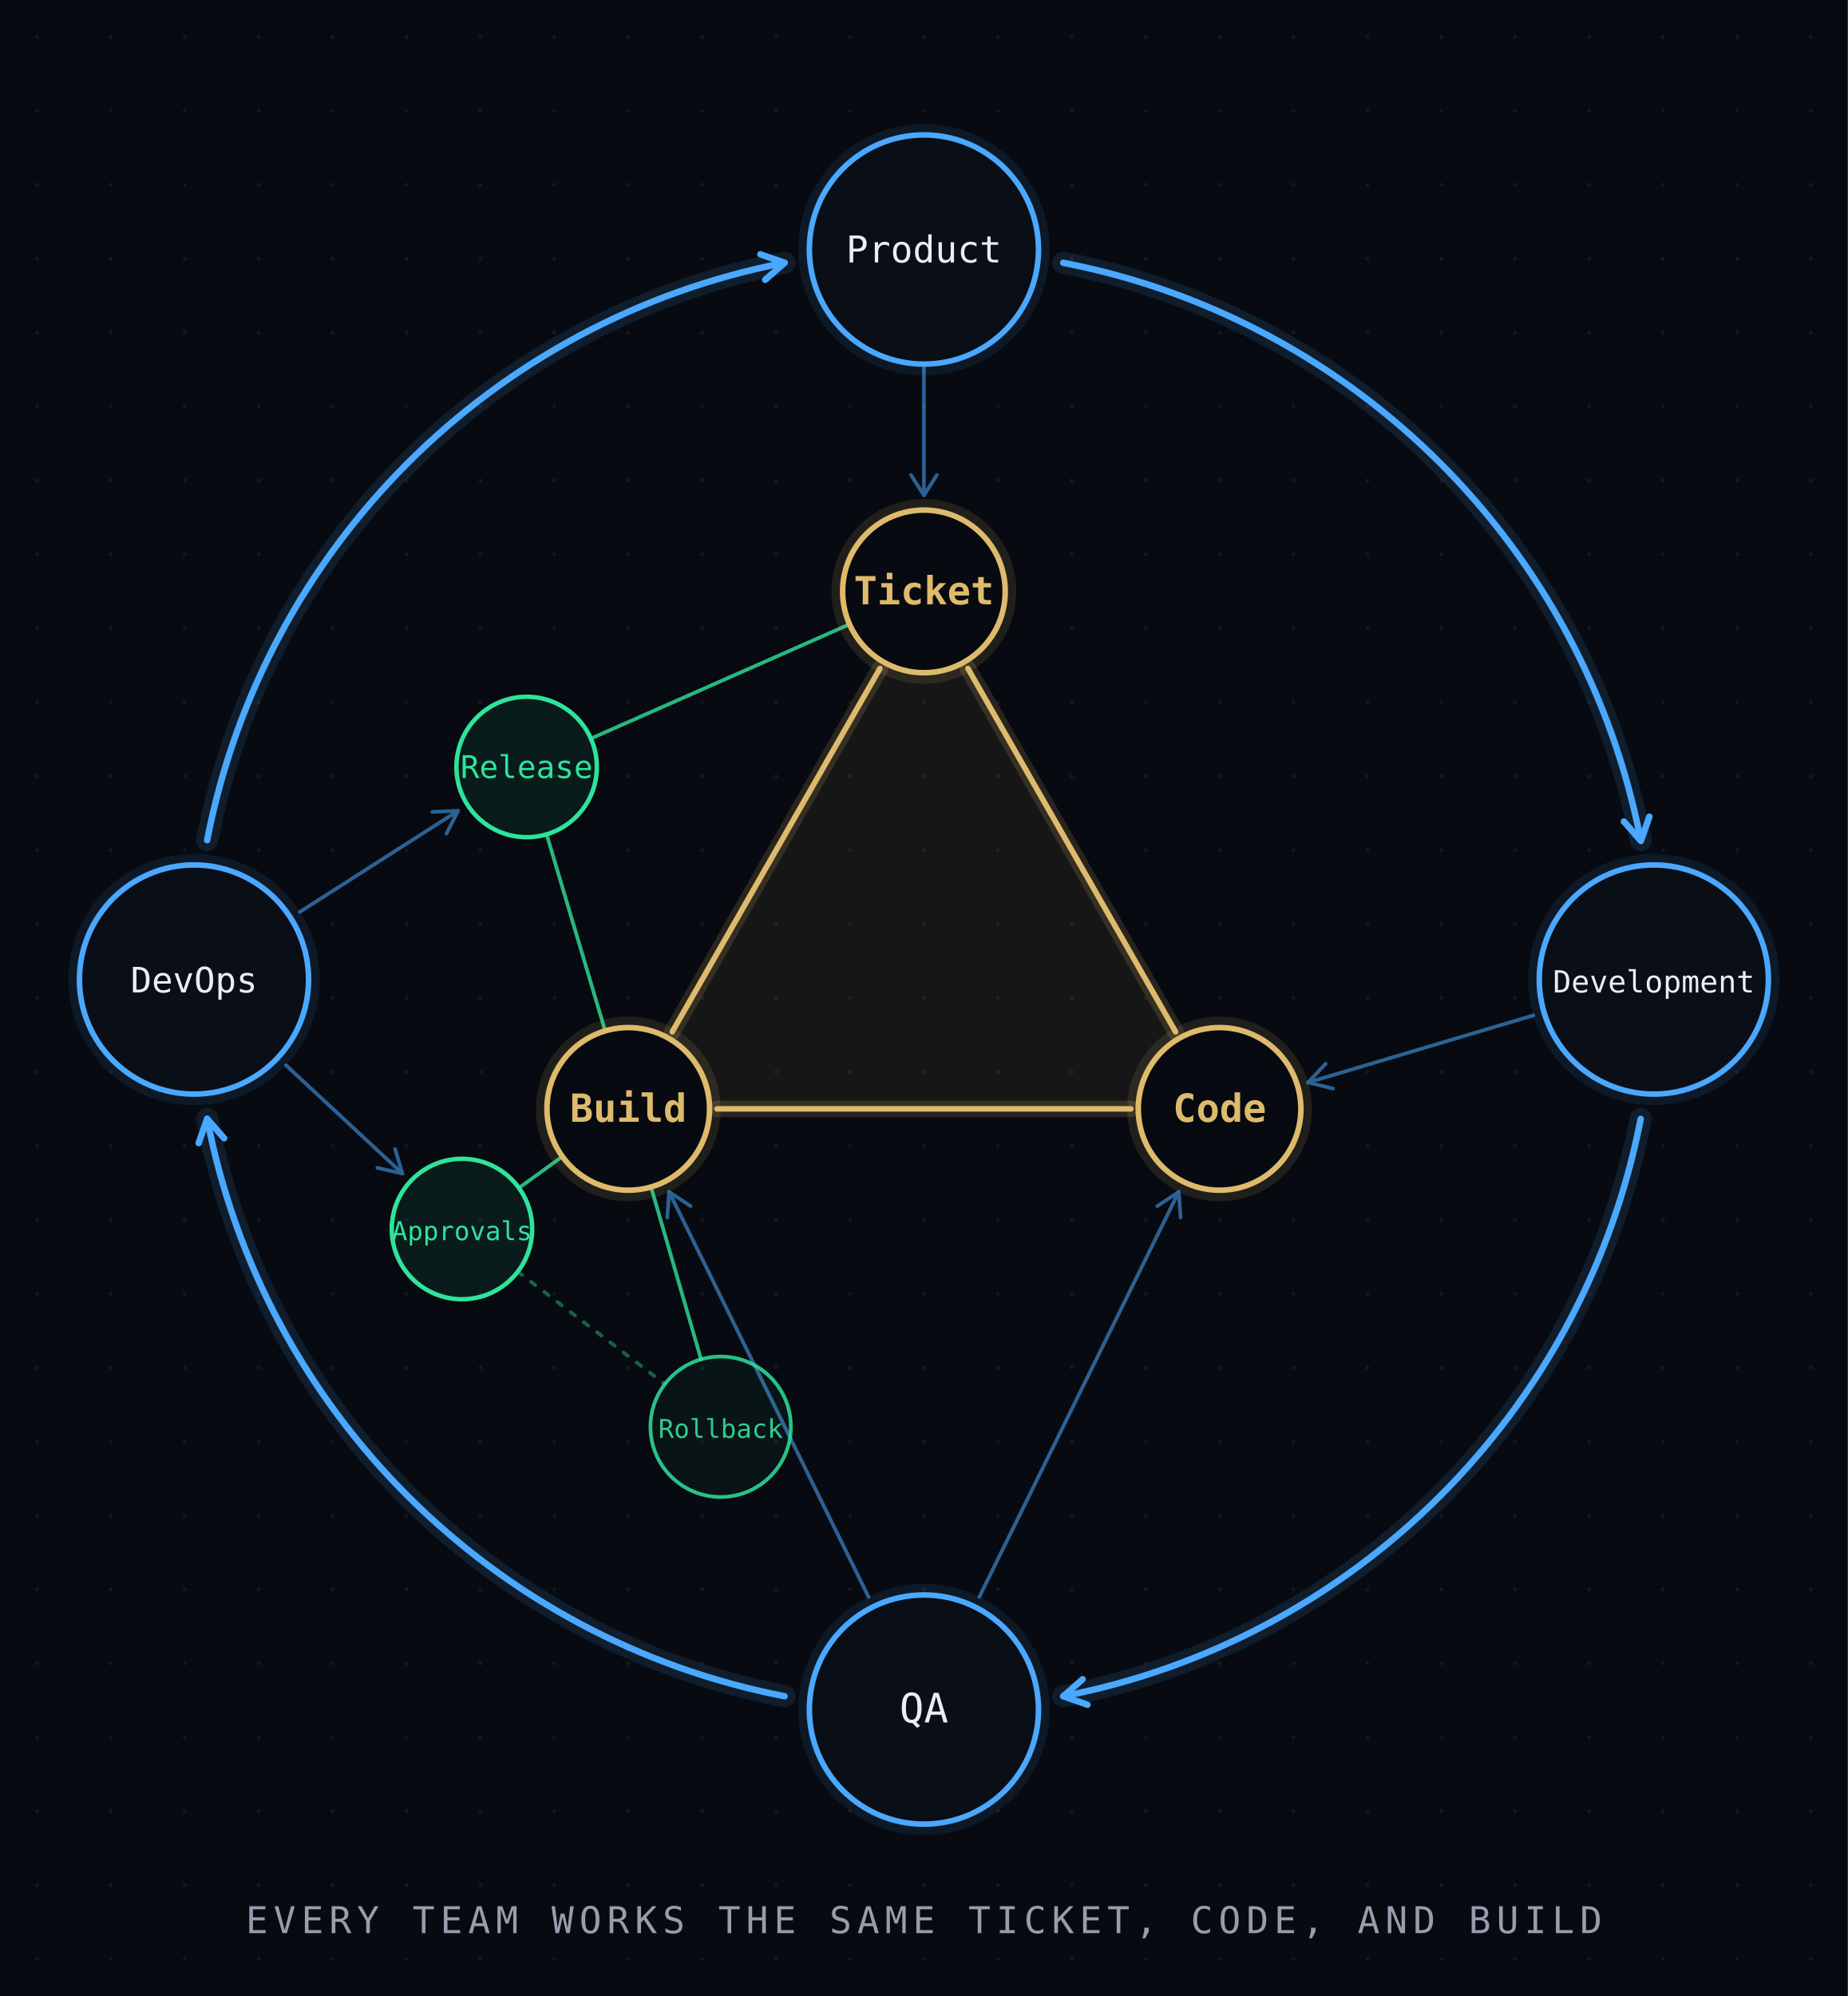
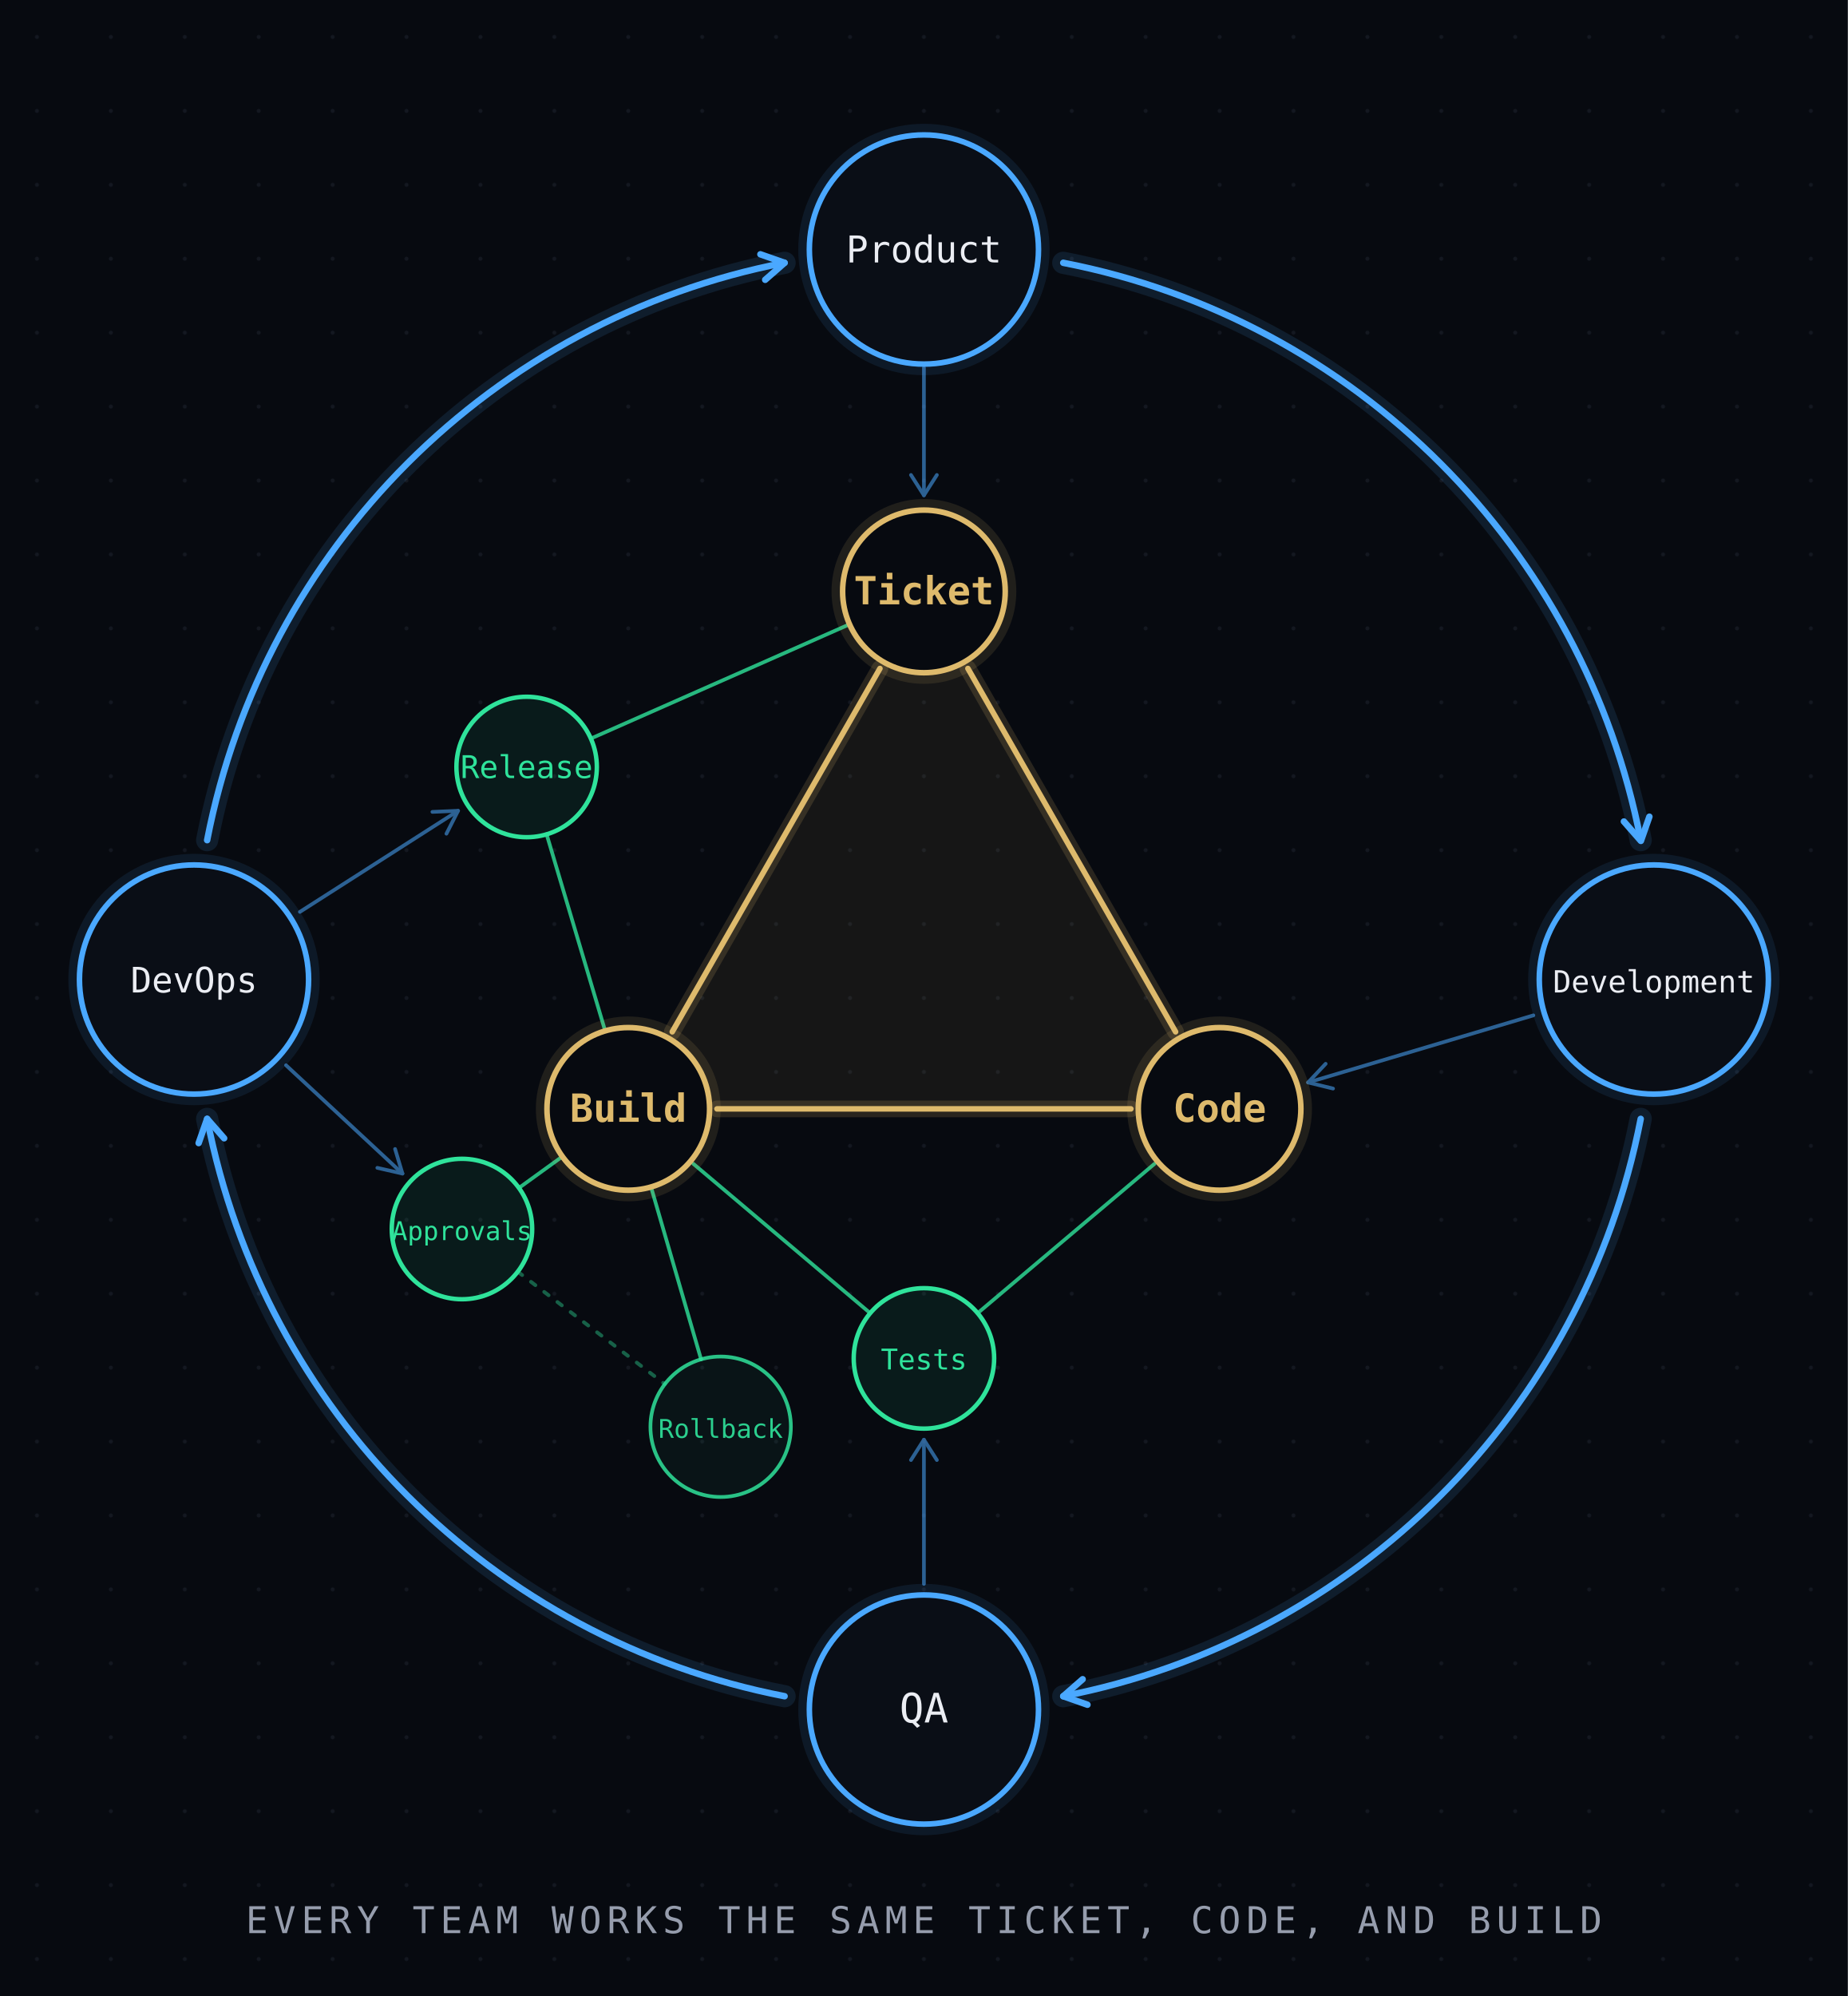
<svg xmlns="http://www.w3.org/2000/svg" viewBox="0 0 1000 1080" width="1000" height="1080" role="img" aria-labelledby="spine-title">
  <defs>
    <style>
      text { font-family: ui-monospace, SFMono-Regular, Menlo, Consolas, monospace; }
    </style>
    <pattern id="dots" width="40" height="40" patternUnits="userSpaceOnUse">
      <circle cx="20" cy="20" r="1.1" fill="#2a303f" />
    </pattern>
  </defs>
  <rect width="1000" height="1080" fill="#070a10" />
  <rect width="1000" height="1080" fill="url(#dots)" opacity="0.35" />
  <g fill="none" stroke-linecap="round">
    <g stroke="#4aa8ff" stroke-width="12" opacity="0.12">
      <path d="M 575.4 142.2 A 395 395 0 0 1 887.9 454.6" />
      <path d="M 887.9 605.4 A 395 395 0 0 1 575.4 917.8" />
      <path d="M 424.6 917.8 A 395 395 0 0 1 112.1 605.4" />
      <path d="M 112.1 454.6 A 395 395 0 0 1 424.6 142.2" />
    </g>
    <g stroke="#4aa8ff" stroke-width="3.5">
      <path d="M 575.4 142.2 A 395 395 0 0 1 887.9 454.6" />
      <path d="M 887.9 605.4 A 395 395 0 0 1 575.4 917.8" />
      <path d="M 424.6 917.8 A 395 395 0 0 1 112.1 605.4" />
      <path d="M 112.1 454.6 A 395 395 0 0 1 424.6 142.2" />
    </g>
    <g stroke="#4aa8ff" stroke-width="3.5" stroke-linejoin="round">
      <path d="M 878.8 444.5 L 888 455 L 892.6 441.9" />
      <path d="M 585.9 908.6 L 575.4 917.8 L 588.5 922.4" />
      <path d="M 121.3 615.9 L 112.1 605.4 L 107.5 618.5" />
      <path d="M 414.1 151.4 L 424.6 142.2 L 411.5 137.6" />
    </g>
  </g>
  <g stroke="#4aa8ff" stroke-width="2" opacity="0.55" fill="none" stroke-linecap="round" stroke-linejoin="round">
    <path d="M 500 199 V 268" />
    <path d="M 493 257 L 500 268 L 507 257" />
    <path d="M 829.8 549.4 L 707.9 585.7" />
    <path d="M 717.4 575.6 L 707.9 585.7 L 721.4 589.0" />
-     <path d="M 470 864 L 362.1 644.9" />
-     <path d="M 373.7 652.6 L 362.1 644.9 L 361.1 658.8" />
-     <path d="M 530 864 L 637.9 644.9" />
-     <path d="M 626.3 652.6 L 637.9 644.9 L 638.9 658.8" />
+     <path d="M 500 857 V 779" />
+     <path d="M 493 790 L 500 779 L 507 790" />
    <path d="M 162.3 493.4 L 247.9 438.7" />
    <path d="M 241.6 451.1 L 247.9 438.7 L 234.0 439.3" />
    <path d="M 154.8 576.4 L 217.8 635.0" />
    <path d="M 204.2 631.9 L 217.8 635.0 L 213.8 621.7" />
  </g>
  <g fill="none" stroke="#2fe39b" stroke-width="2" opacity="0.8" stroke-linecap="round">
    <path d="M 319.8 399.6 L 459.7 337.8" />
    <path d="M 295.8 451.4 L 327.5 557.8" />
    <path d="M 280.8 642.8 L 304.3 625.8" />
    <path d="M 352.3 642.2 L 379.4 735.5" />
    <path d="M 280.2 688.1 L 359.8 748.9" stroke-dasharray="3 6" opacity="0.5" />
+     <path d="M 470.9 710.5 L 375.2 629.7" />
+     <path d="M 529.1 710.5 L 624.8 629.7" />
  </g>
  <g>
    <circle cx="285" cy="415" r="38" fill="rgba(47,227,155,0.08)" stroke="#2fe39b" stroke-width="2.4" />
    <text x="285" y="421" text-anchor="middle" fill="#2fe39b" font-size="17">Release</text>
    <circle cx="250" cy="665" r="38" fill="rgba(47,227,155,0.08)" stroke="#2fe39b" stroke-width="2.4" />
    <text x="250" y="671" text-anchor="middle" fill="#2fe39b" font-size="14">Approvals</text>
    <circle cx="390" cy="772" r="38" fill="rgba(47,227,155,0.06)" stroke="#2fe39b" stroke-width="2" opacity="0.85" />
    <text x="390" y="778" text-anchor="middle" fill="#2fe39b" font-size="14" opacity="0.9">Rollback</text>
+     <circle cx="500" cy="735" r="38" fill="rgba(47,227,155,0.08)" stroke="#2fe39b" stroke-width="2.4" />
+     <text x="500" y="741" text-anchor="middle" fill="#2fe39b" font-size="15.5">Tests</text>
  </g>
  <polygon points="500,320 660,600 340,600" fill="rgba(222,186,108,0.07)" stroke="none" />
  <g fill="none" stroke-linecap="round">
    <g stroke="#deba6c" stroke-width="9" opacity="0.16">
      <path d="M 523.8 361.7 L 636.2 558.3" />
      <path d="M 476.2 361.7 L 363.8 558.3" />
      <path d="M 388 600 L 612 600" />
    </g>
    <g stroke="#deba6c" stroke-width="3">
      <path d="M 523.8 361.7 L 636.2 558.3" />
      <path d="M 476.2 361.7 L 363.8 558.3" />
      <path d="M 388 600 L 612 600" />
    </g>
  </g>
  <g>
    <circle cx="500" cy="320" r="50" fill="#deba6c" opacity="0.12" />
    <circle cx="500" cy="320" r="44" fill="#070a10" stroke="#deba6c" stroke-width="3" />
    <text x="500" y="327" text-anchor="middle" fill="#deba6c" font-size="21" font-weight="600">Ticket</text>
    <circle cx="660" cy="600" r="50" fill="#deba6c" opacity="0.12" />
    <circle cx="660" cy="600" r="44" fill="#070a10" stroke="#deba6c" stroke-width="3" />
    <text x="660" y="607" text-anchor="middle" fill="#deba6c" font-size="21" font-weight="600">Code</text>
    <circle cx="340" cy="600" r="50" fill="#deba6c" opacity="0.12" />
    <circle cx="340" cy="600" r="44" fill="#070a10" stroke="#deba6c" stroke-width="3" />
    <text x="340" y="607" text-anchor="middle" fill="#deba6c" font-size="21" font-weight="600">Build</text>
  </g>
  <g>
    <circle cx="500" cy="135" r="68" fill="#4aa8ff" opacity="0.10" />
    <circle cx="500" cy="135" r="62" fill="#0a0e16" stroke="#4aa8ff" stroke-width="3" />
    <text x="500" y="142" text-anchor="middle" fill="#ebedf3" font-size="20">Product</text>
    <circle cx="895" cy="530" r="68" fill="#4aa8ff" opacity="0.10" />
    <circle cx="895" cy="530" r="62" fill="#0a0e16" stroke="#4aa8ff" stroke-width="3" />
    <text x="895" y="537" text-anchor="middle" fill="#ebedf3" font-size="16.5">Development</text>
    <circle cx="500" cy="925" r="68" fill="#4aa8ff" opacity="0.10" />
    <circle cx="500" cy="925" r="62" fill="#0a0e16" stroke="#4aa8ff" stroke-width="3" />
    <text x="500" y="932" text-anchor="middle" fill="#ebedf3" font-size="22">QA</text>
    <circle cx="105" cy="530" r="68" fill="#4aa8ff" opacity="0.10" />
    <circle cx="105" cy="530" r="62" fill="#0a0e16" stroke="#4aa8ff" stroke-width="3" />
    <text x="105" y="537" text-anchor="middle" fill="#ebedf3" font-size="19">DevOps</text>
  </g>
  <text x="500" y="1046" text-anchor="middle" fill="#969dad" font-size="20" letter-spacing="3">EVERY TEAM WORKS THE SAME TICKET, CODE, AND BUILD</text>
</svg>
